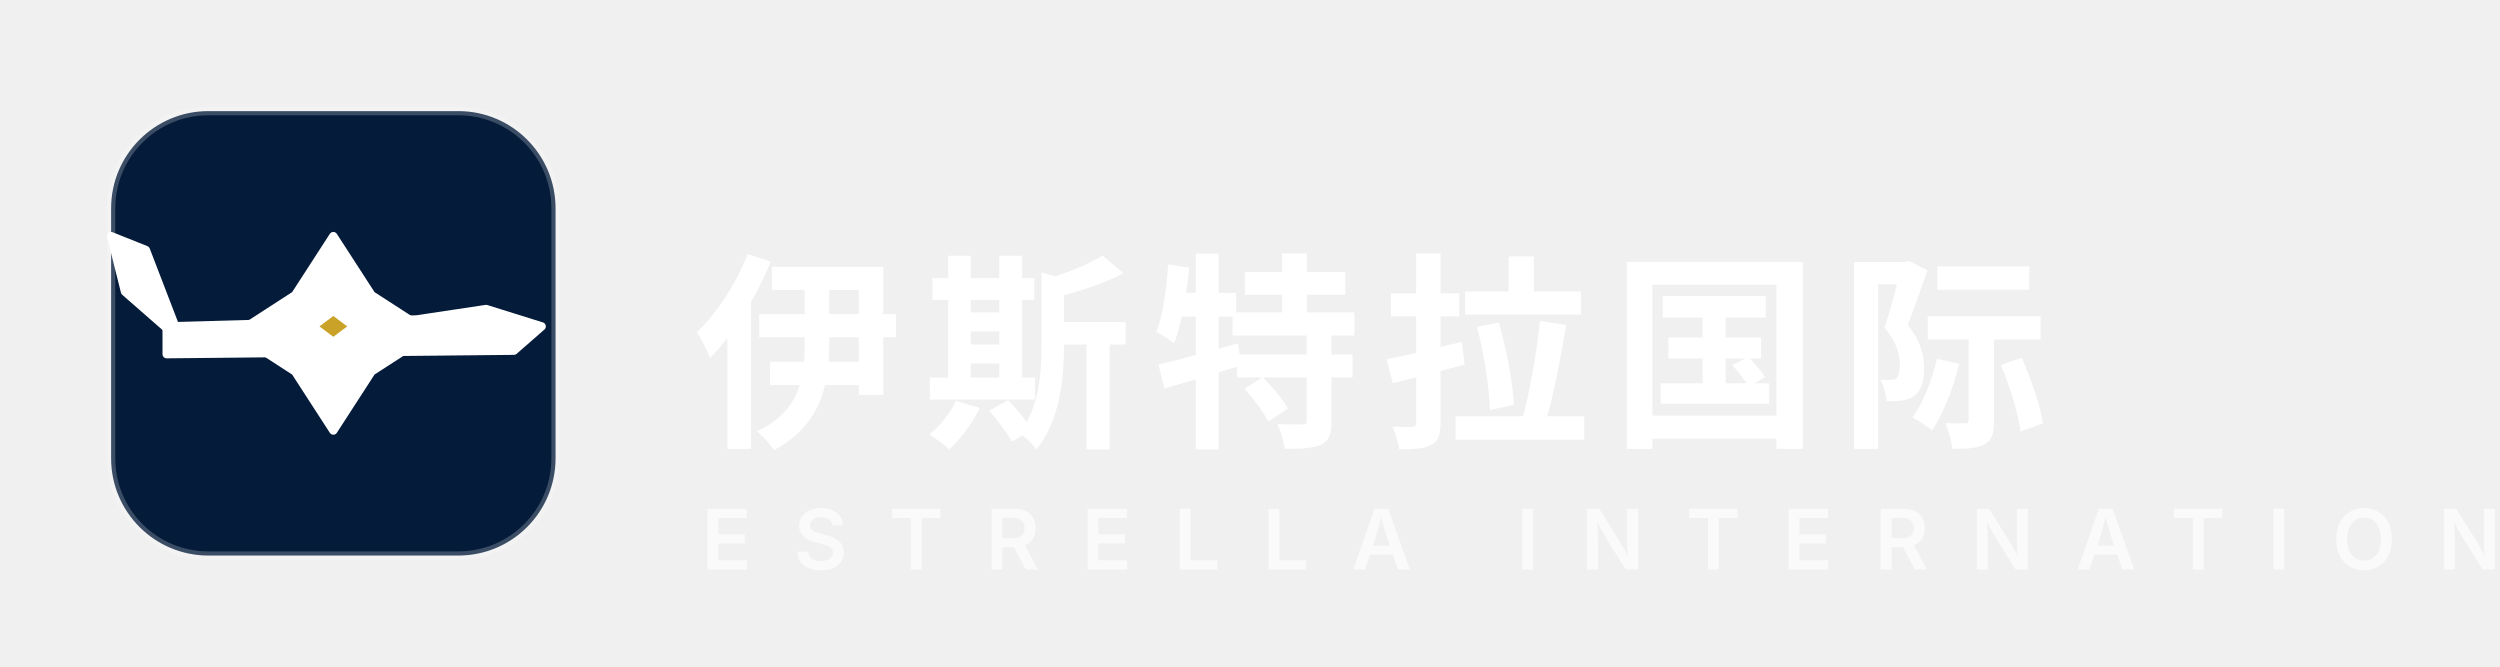
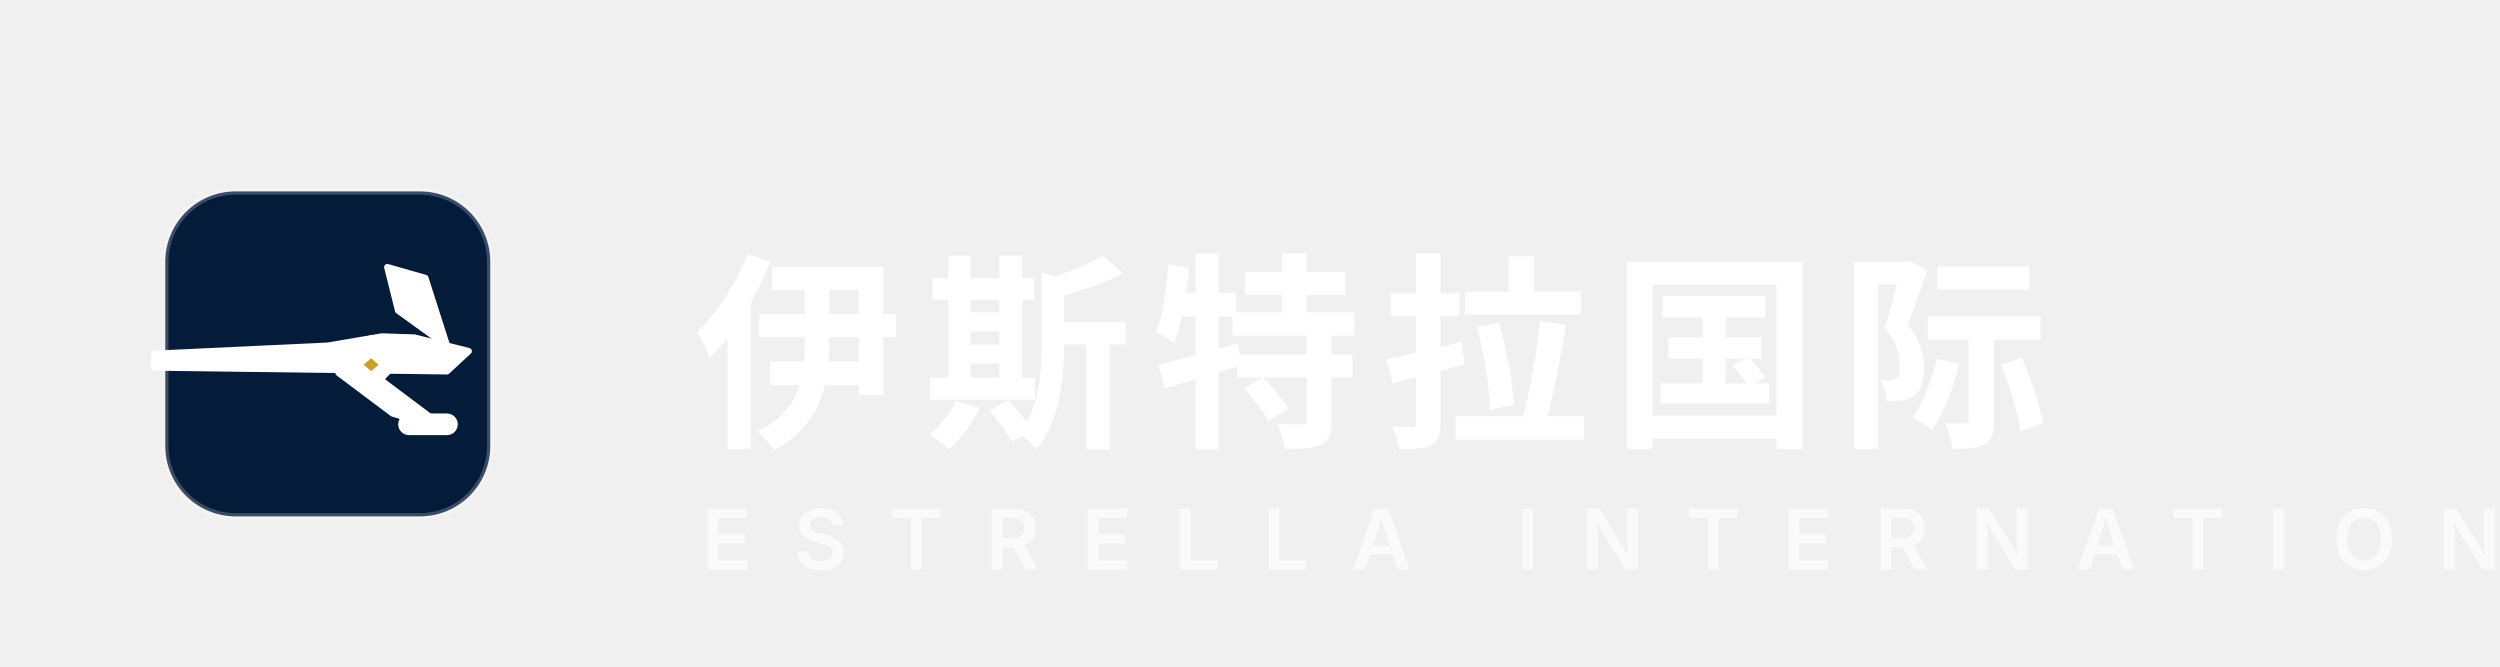
<svg xmlns="http://www.w3.org/2000/svg" viewBox="0 0 360 96" role="img" aria-label="伊斯特拉国际">
-   <rect x="16" y="16" width="64" height="64" rx="14" fill="#041B3A" stroke="rgba(255,255,255,0.22)" stroke-width="1.2" />
-   <path d="M24 47 L60 46 L70 44.5 L78 47 L74 50.5 L24 51 Z" fill="#FFFFFF" stroke="#FFFFFF" stroke-width="1.2" stroke-linejoin="round" />
-   <path d="M26 49 L21 36 L16 34 L18 42 Z" fill="#FFFFFF" stroke="#FFFFFF" stroke-width="1.2" stroke-linejoin="round" />
-   <path d="M48 34 L53.5 42.5 L62 48 L53.5 53.5 L48 62 L42.5 53.5 L34 48 L42.5 42.5 Z" fill="#FFFFFF" stroke="#FFFFFF" stroke-width="1.2" stroke-linejoin="round" />
-   <path d="M48 45.5 L50 47 L48 48.5 L46 47 Z" fill="#C9A227" />
+   <g transform="translate(16,26) scale(0.78)">
+     <rect x="10" y="2" width="60" height="60" rx="13" fill="#041B3A" stroke="rgba(255,255,255,0.22)" stroke-width="1.2" />
+     <path d="M8 32 L40 30.5 L50 28.8 L56 29 L66 31.5 L62 35.2 L8 34.5 Z" fill="#FFFFFF" stroke="#FFFFFF" stroke-width="1.2" stroke-linejoin="round" />
+     <path d="M62 30.5 L58 18 L51 16 L53 24 Z" fill="#FFFFFF" stroke="#FFFFFF" stroke-width="1.2" stroke-linejoin="round" />
+     <path d="M42 35.5 L52 43 L62 46 L50 37 Z" fill="#FFFFFF" stroke="#FFFFFF" stroke-width="1.2" stroke-linejoin="round" />
+     <path d="M55 43 L62 43 A2 2 0 0 1 62 47 L55 47 A2 2 0 0 1 55 43 Z" fill="#FFFFFF" />
+     <path d="M48 29 L50.5 32 L52.5 34 L50.5 36 L48 39 L45.5 36 L43.5 34 L45.5 32 Z" fill="#FFFFFF" stroke="#FFFFFF" stroke-width="1" stroke-linejoin="round" />
+     <path d="M48 32.8 L49.4 34 L48 35.2 L46.6 34 Z" fill="#C9A227" />
+   </g>
  <text x="100" y="62" font-family="'Noto Sans SC','PingFang SC','Microsoft YaHei',sans-serif" font-size="30" font-weight="700" fill="#FFFFFF" letter-spacing="3">伊斯特拉国际</text>
  <text x="101" y="82" font-family="'Inter','Segoe UI',sans-serif" font-size="12" font-weight="600" fill="rgba(255,255,255,0.65)" letter-spacing="6">ESTRELLA INTERNATIONAL</text>
</svg>
